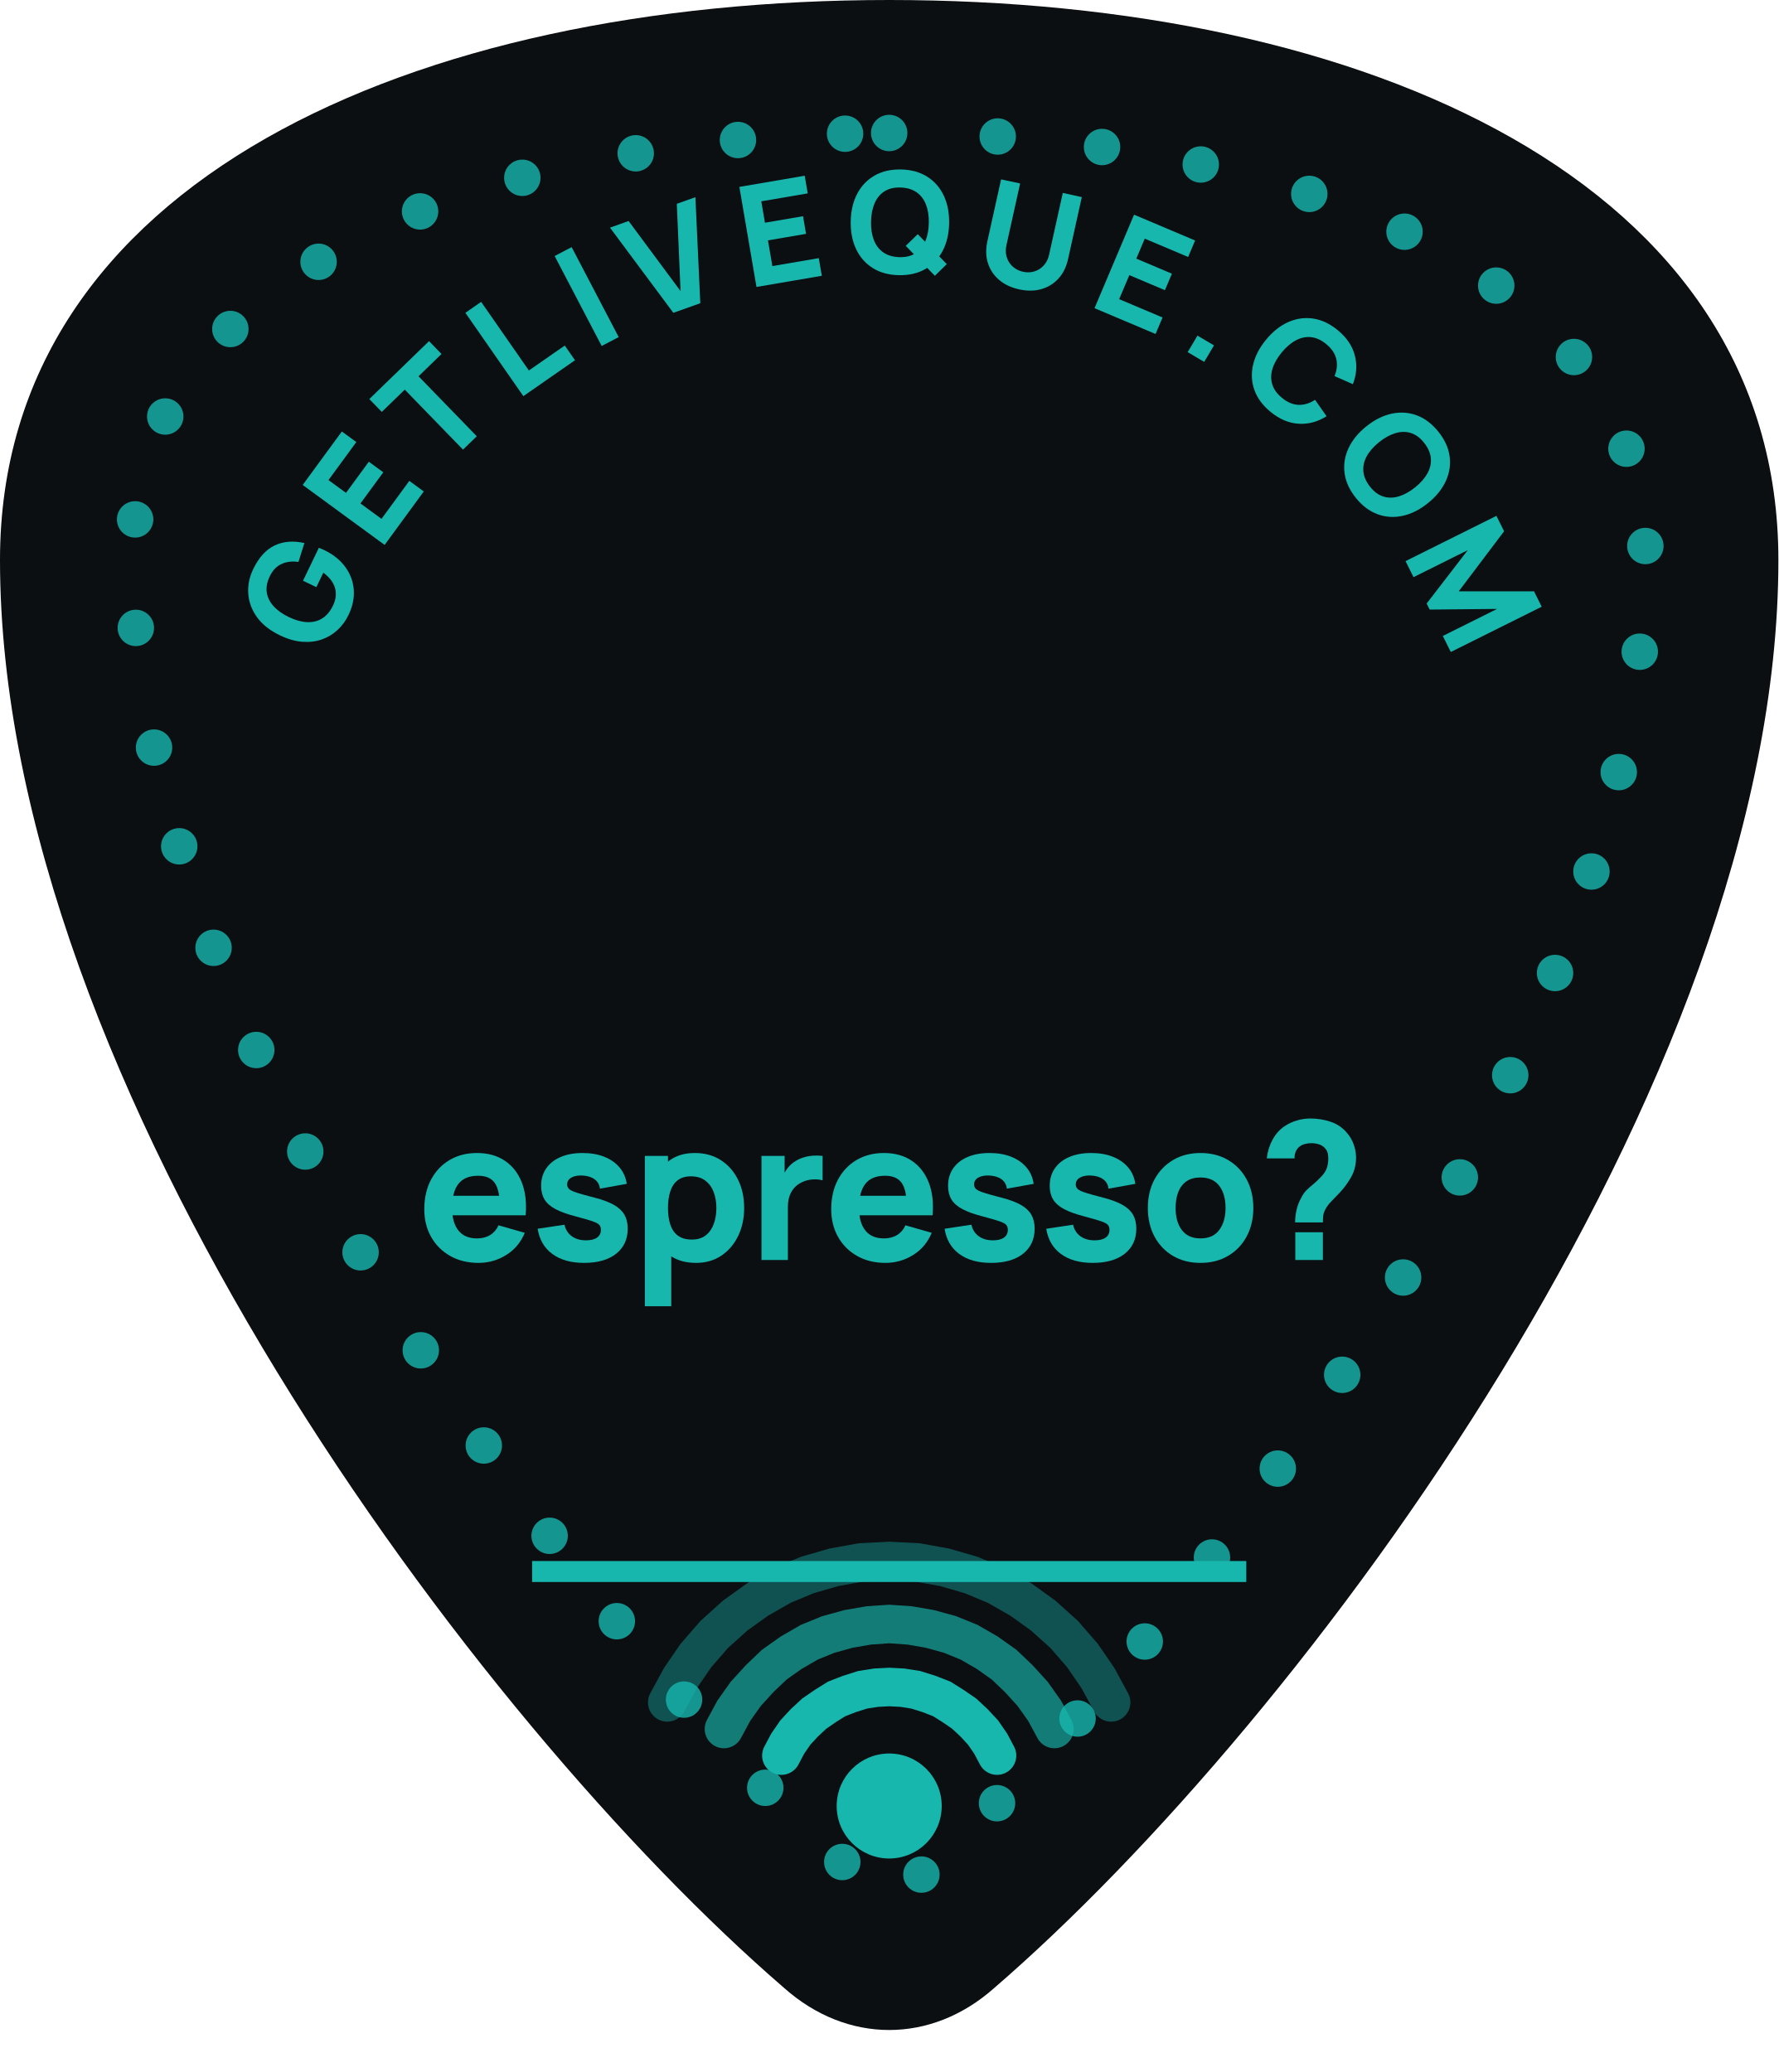
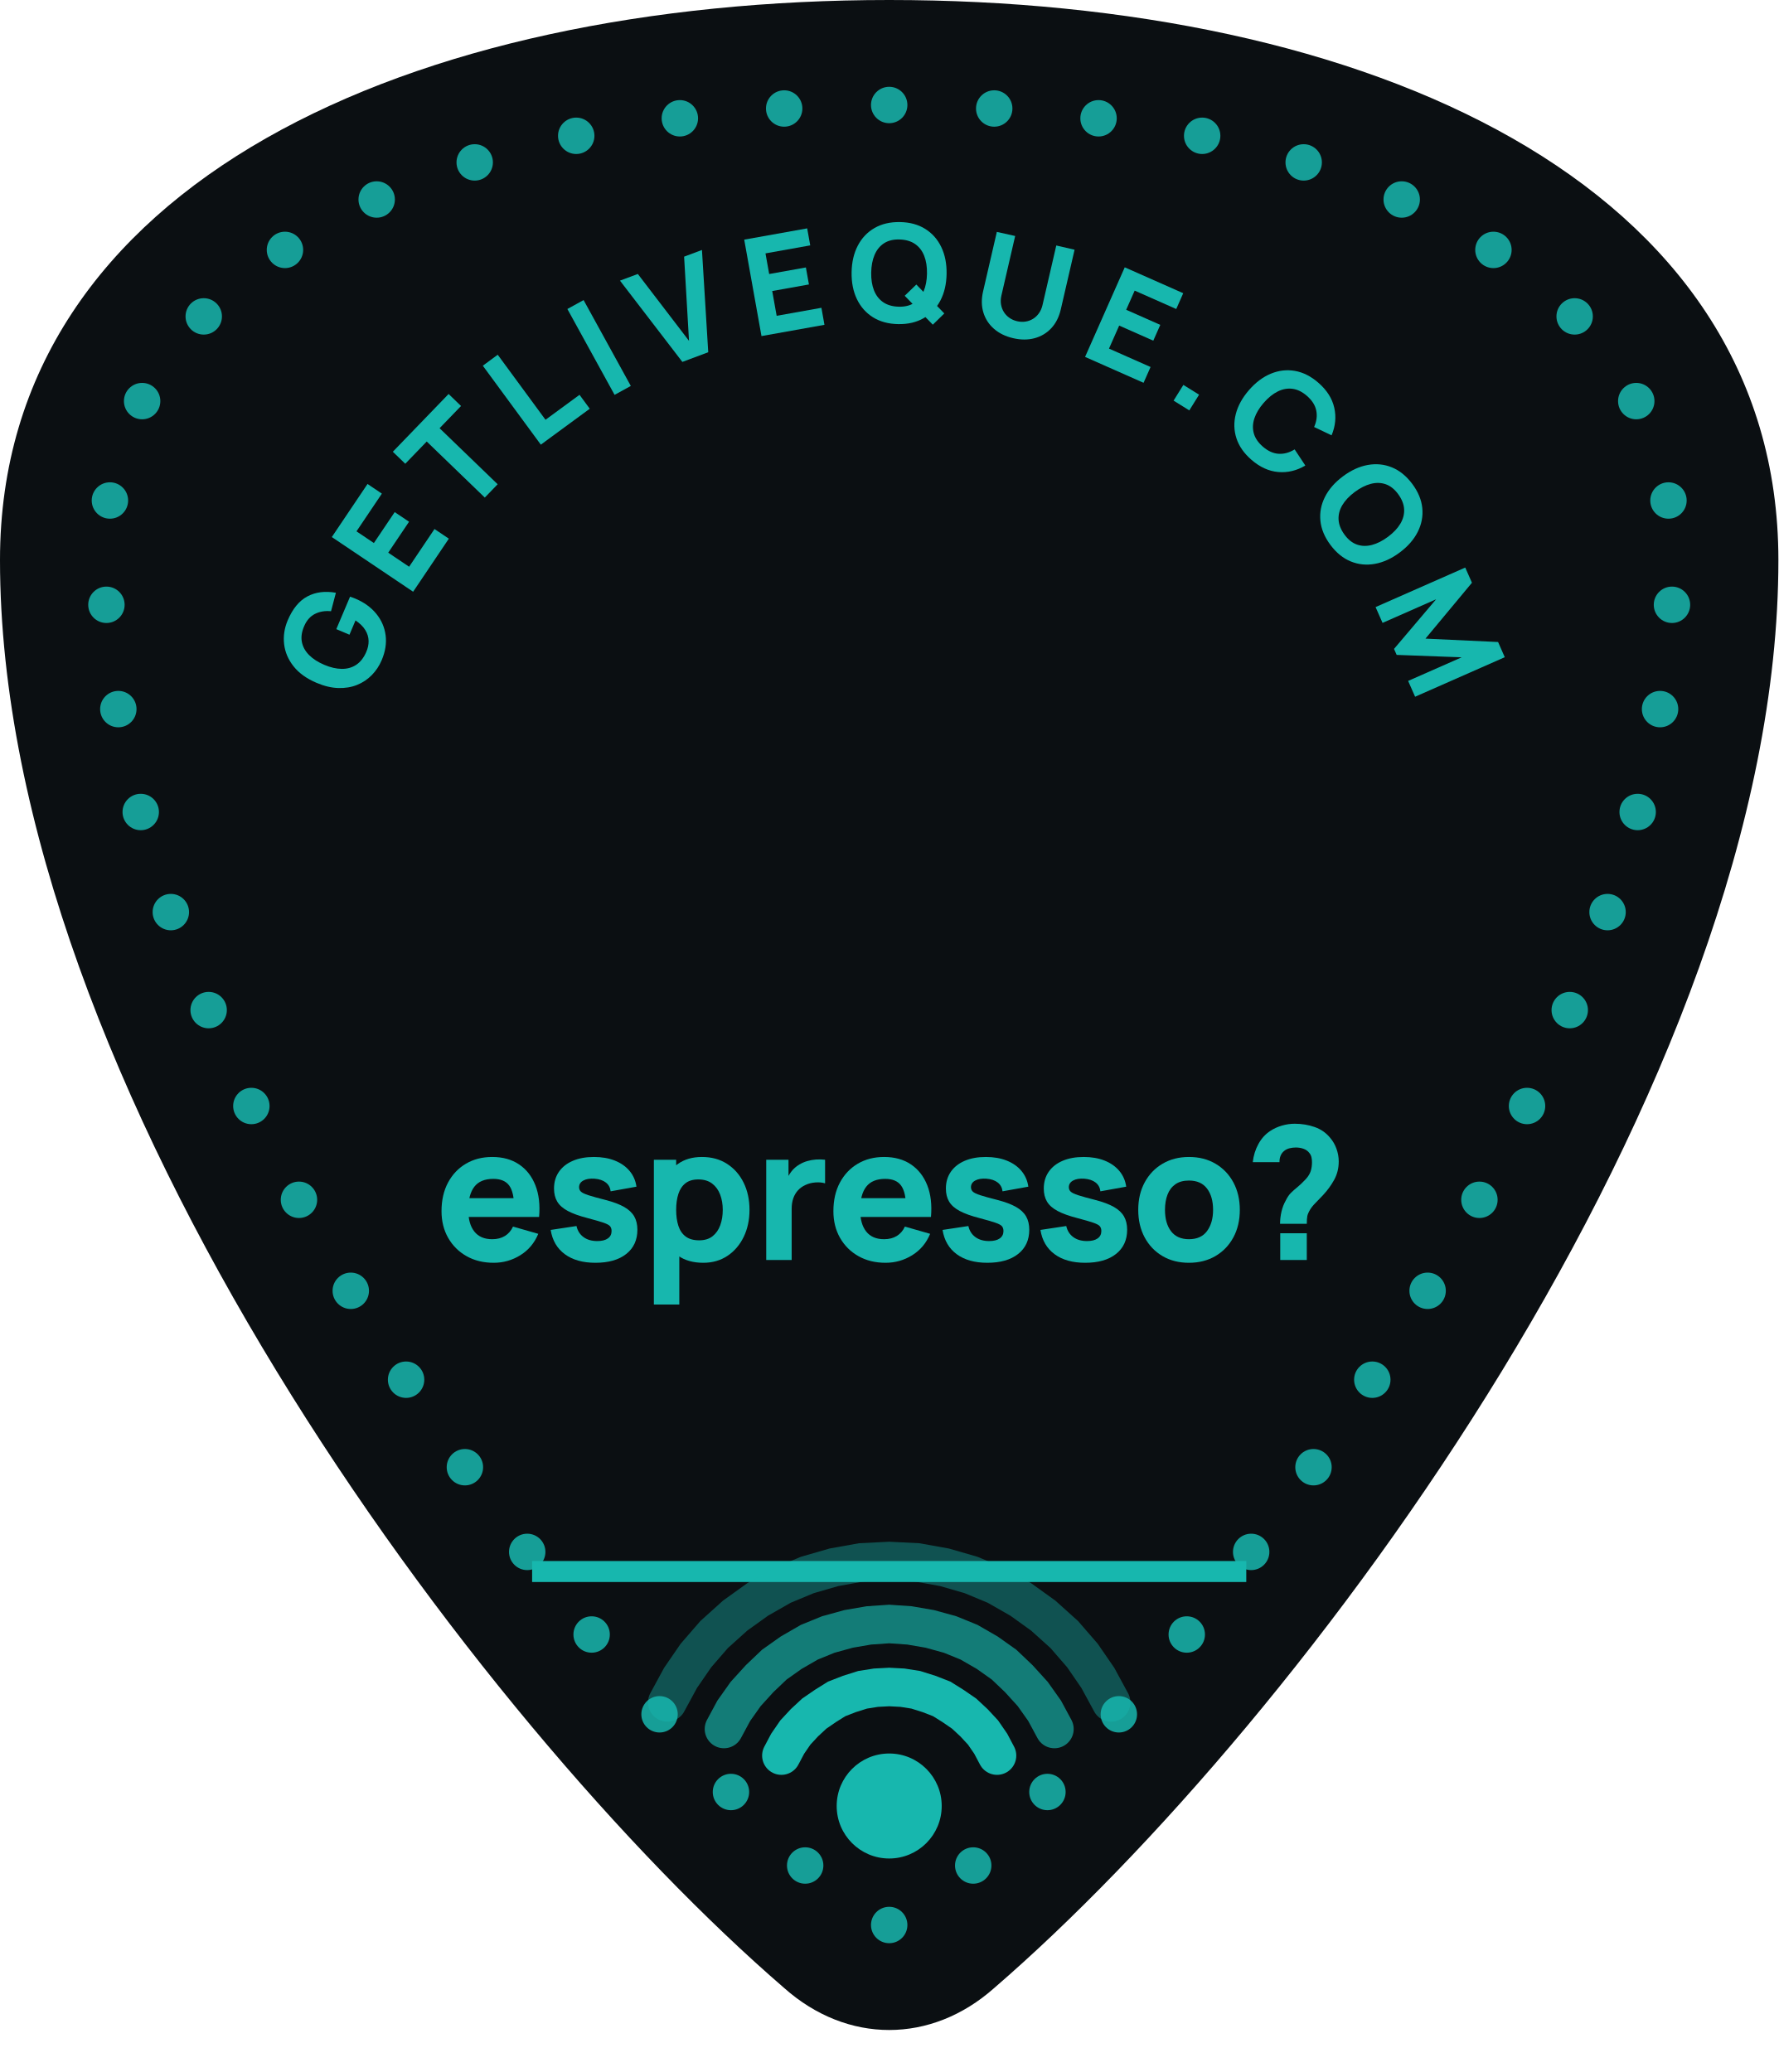
<svg xmlns="http://www.w3.org/2000/svg" viewBox="0 0 25.4 29.6" width="25.4mm" height="29.6mm">
  <defs>
    <clipPath id="pk">
      <path d="M 12.7 0.0 C 19.5 0.0 25.4 2.6 25.4 8.0 C 25.4 15.5 18.6 24.6 14.2 28.4 C 13.3 29.2 12.1 29.2 11.2 28.4 C 6.8 24.6 0.0 15.5 0.0 8.0 C 0.0 2.6 5.9 0.0 12.7 0.0 Z" />
    </clipPath>
  </defs>
  <path d="M 12.7 0.0 C 19.5 0.0 25.4 2.6 25.4 8.0 C 25.4 15.5 18.6 24.6 14.2 28.4 C 13.3 29.2 12.1 29.2 11.2 28.4 C 6.8 24.6 0.0 15.5 0.0 8.0 C 0.0 2.6 5.9 0.0 12.7 0.0 Z" fill="#0B0F12" />
  <g clip-path="url(#pk)">
-     <circle cx="12.70" cy="1.90" r="0.26" fill="#17B7AE" opacity="0.8" />
-     <circle cx="14.25" cy="1.95" r="0.26" fill="#17B7AE" opacity="0.8" />
-     <circle cx="15.74" cy="2.10" r="0.26" fill="#17B7AE" opacity="0.8" />
-     <circle cx="17.15" cy="2.35" r="0.26" fill="#17B7AE" opacity="0.8" />
-     <circle cx="18.70" cy="2.77" r="0.26" fill="#17B7AE" opacity="0.8" />
-     <circle cx="20.06" cy="3.31" r="0.26" fill="#17B7AE" opacity="0.8" />
-     <circle cx="21.37" cy="4.08" r="0.26" fill="#17B7AE" opacity="0.8" />
-     <circle cx="22.48" cy="5.10" r="0.26" fill="#17B7AE" opacity="0.8" />
-     <circle cx="23.23" cy="6.41" r="0.26" fill="#17B7AE" opacity="0.8" />
-     <circle cx="23.50" cy="7.80" r="0.26" fill="#17B7AE" opacity="0.8" />
-     <circle cx="23.42" cy="9.31" r="0.26" fill="#17B7AE" opacity="0.8" />
-     <circle cx="23.12" cy="11.03" r="0.26" fill="#17B7AE" opacity="0.8" />
-     <circle cx="22.73" cy="12.45" r="0.26" fill="#17B7AE" opacity="0.8" />
-     <circle cx="22.21" cy="13.90" r="0.26" fill="#17B7AE" opacity="0.8" />
-     <circle cx="21.57" cy="15.36" r="0.26" fill="#17B7AE" opacity="0.8" />
-     <circle cx="20.85" cy="16.82" r="0.26" fill="#17B7AE" opacity="0.8" />
-     <circle cx="20.04" cy="18.25" r="0.26" fill="#17B7AE" opacity="0.8" />
-     <circle cx="19.17" cy="19.64" r="0.26" fill="#17B7AE" opacity="0.8" />
-     <circle cx="18.25" cy="20.98" r="0.26" fill="#17B7AE" opacity="0.8" />
-     <circle cx="17.31" cy="22.25" r="0.26" fill="#17B7AE" opacity="0.8" />
-     <circle cx="16.35" cy="23.45" r="0.26" fill="#17B7AE" opacity="0.8" />
-     <circle cx="15.39" cy="24.55" r="0.26" fill="#17B7AE" opacity="0.8" />
-     <circle cx="14.24" cy="25.76" r="0.26" fill="#17B7AE" opacity="0.8" />
-     <circle cx="13.16" cy="26.78" r="0.26" fill="#17B7AE" opacity="0.8" />
-     <circle cx="12.03" cy="26.60" r="0.26" fill="#17B7AE" opacity="0.8" />
-     <circle cx="10.93" cy="25.54" r="0.26" fill="#17B7AE" opacity="0.8" />
-     <circle cx="9.77" cy="24.28" r="0.26" fill="#17B7AE" opacity="0.8" />
-     <circle cx="8.81" cy="23.16" r="0.26" fill="#17B7AE" opacity="0.8" />
-     <circle cx="7.85" cy="21.94" r="0.26" fill="#17B7AE" opacity="0.8" />
-     <circle cx="6.91" cy="20.65" r="0.26" fill="#17B7AE" opacity="0.8" />
-     <circle cx="6.01" cy="19.29" r="0.26" fill="#17B7AE" opacity="0.8" />
-     <circle cx="5.15" cy="17.89" r="0.26" fill="#17B7AE" opacity="0.8" />
-     <circle cx="4.36" cy="16.45" r="0.26" fill="#17B7AE" opacity="0.8" />
-     <circle cx="3.66" cy="15.00" r="0.26" fill="#17B7AE" opacity="0.8" />
-     <circle cx="3.05" cy="13.54" r="0.26" fill="#17B7AE" opacity="0.8" />
-     <circle cx="2.56" cy="12.09" r="0.26" fill="#17B7AE" opacity="0.8" />
-     <circle cx="2.20" cy="10.68" r="0.26" fill="#17B7AE" opacity="0.8" />
-     <circle cx="1.94" cy="8.97" r="0.26" fill="#17B7AE" opacity="0.8" />
-     <circle cx="1.93" cy="7.42" r="0.26" fill="#17B7AE" opacity="0.8" />
-     <circle cx="2.36" cy="5.95" r="0.26" fill="#17B7AE" opacity="0.8" />
-     <circle cx="3.29" cy="4.70" r="0.26" fill="#17B7AE" opacity="0.8" />
-     <circle cx="4.55" cy="3.74" r="0.26" fill="#17B7AE" opacity="0.8" />
-     <circle cx="6.00" cy="3.02" r="0.26" fill="#17B7AE" opacity="0.8" />
-     <circle cx="7.46" cy="2.54" r="0.26" fill="#17B7AE" opacity="0.8" />
-     <circle cx="9.08" cy="2.19" r="0.26" fill="#17B7AE" opacity="0.8" />
-     <circle cx="10.54" cy="2.00" r="0.26" fill="#17B7AE" opacity="0.8" />
-     <circle cx="12.07" cy="1.91" r="0.26" fill="#17B7AE" opacity="0.8" />
+     <circle cx="12.70" cy="1.50" r="0.26" fill="#17B7AE" opacity="0.85" />
+     <circle cx="14.20" cy="1.55" r="0.26" fill="#17B7AE" opacity="0.85" />
+     <circle cx="15.69" cy="1.69" r="0.26" fill="#17B7AE" opacity="0.85" />
+     <circle cx="17.17" cy="1.94" r="0.26" fill="#17B7AE" opacity="0.85" />
+     <circle cx="18.62" cy="2.32" r="0.26" fill="#17B7AE" opacity="0.85" />
+     <circle cx="20.02" cy="2.85" r="0.26" fill="#17B7AE" opacity="0.85" />
+     <circle cx="21.33" cy="3.57" r="0.26" fill="#17B7AE" opacity="0.85" />
+     <circle cx="22.49" cy="4.52" r="0.26" fill="#17B7AE" opacity="0.85" />
+     <circle cx="23.37" cy="5.73" r="0.26" fill="#17B7AE" opacity="0.85" />
+     <circle cx="23.83" cy="7.15" r="0.26" fill="#17B7AE" opacity="0.85" />
+     <circle cx="23.88" cy="8.64" r="0.26" fill="#17B7AE" opacity="0.85" />
+     <circle cx="23.71" cy="10.13" r="0.26" fill="#17B7AE" opacity="0.85" />
+     <circle cx="23.39" cy="11.60" r="0.26" fill="#17B7AE" opacity="0.85" />
+     <circle cx="22.96" cy="13.03" r="0.26" fill="#17B7AE" opacity="0.85" />
+     <circle cx="22.42" cy="14.43" r="0.26" fill="#17B7AE" opacity="0.85" />
+     <circle cx="21.81" cy="15.80" r="0.26" fill="#17B7AE" opacity="0.85" />
+     <circle cx="21.13" cy="17.14" r="0.26" fill="#17B7AE" opacity="0.85" />
+     <circle cx="20.39" cy="18.44" r="0.26" fill="#17B7AE" opacity="0.85" />
+     <circle cx="19.60" cy="19.71" r="0.26" fill="#17B7AE" opacity="0.85" />
+     <circle cx="18.76" cy="20.96" r="0.26" fill="#17B7AE" opacity="0.85" />
+     <circle cx="17.87" cy="22.17" r="0.26" fill="#17B7AE" opacity="0.85" />
+     <circle cx="16.95" cy="23.35" r="0.26" fill="#17B7AE" opacity="0.85" />
+     <circle cx="15.98" cy="24.49" r="0.26" fill="#17B7AE" opacity="0.85" />
+     <circle cx="14.96" cy="25.60" r="0.26" fill="#17B7AE" opacity="0.85" />
+     <circle cx="13.90" cy="26.65" r="0.26" fill="#17B7AE" opacity="0.85" />
+     <circle cx="12.70" cy="27.50" r="0.26" fill="#17B7AE" opacity="0.85" />
+     <circle cx="11.50" cy="26.65" r="0.26" fill="#17B7AE" opacity="0.85" />
+     <circle cx="10.44" cy="25.60" r="0.26" fill="#17B7AE" opacity="0.85" />
+     <circle cx="9.42" cy="24.49" r="0.26" fill="#17B7AE" opacity="0.85" />
+     <circle cx="8.45" cy="23.35" r="0.26" fill="#17B7AE" opacity="0.85" />
+     <circle cx="7.53" cy="22.17" r="0.26" fill="#17B7AE" opacity="0.85" />
+     <circle cx="6.64" cy="20.96" r="0.26" fill="#17B7AE" opacity="0.85" />
+     <circle cx="5.80" cy="19.71" r="0.26" fill="#17B7AE" opacity="0.85" />
+     <circle cx="5.01" cy="18.44" r="0.26" fill="#17B7AE" opacity="0.85" />
+     <circle cx="4.27" cy="17.14" r="0.26" fill="#17B7AE" opacity="0.85" />
+     <circle cx="3.59" cy="15.80" r="0.26" fill="#17B7AE" opacity="0.85" />
+     <circle cx="2.98" cy="14.43" r="0.26" fill="#17B7AE" opacity="0.85" />
+     <circle cx="2.44" cy="13.03" r="0.26" fill="#17B7AE" opacity="0.85" />
+     <circle cx="2.01" cy="11.60" r="0.26" fill="#17B7AE" opacity="0.85" />
+     <circle cx="1.69" cy="10.13" r="0.26" fill="#17B7AE" opacity="0.85" />
+     <circle cx="1.52" cy="8.64" r="0.26" fill="#17B7AE" opacity="0.85" />
+     <circle cx="1.57" cy="7.15" r="0.26" fill="#17B7AE" opacity="0.85" />
+     <circle cx="2.03" cy="5.73" r="0.26" fill="#17B7AE" opacity="0.85" />
+     <circle cx="2.91" cy="4.52" r="0.26" fill="#17B7AE" opacity="0.85" />
+     <circle cx="4.07" cy="3.57" r="0.26" fill="#17B7AE" opacity="0.85" />
+     <circle cx="5.38" cy="2.85" r="0.26" fill="#17B7AE" opacity="0.85" />
+     <circle cx="6.78" cy="2.32" r="0.26" fill="#17B7AE" opacity="0.85" />
+     <circle cx="8.23" cy="1.94" r="0.26" fill="#17B7AE" opacity="0.85" />
+     <circle cx="9.71" cy="1.69" r="0.26" fill="#17B7AE" opacity="0.85" />
+     <circle cx="11.20" cy="1.55" r="0.26" fill="#17B7AE" opacity="0.85" />
    <rect x="7.6" y="22.3" width="10.2" height="0.3" fill="#17B7AE" />
    <path d="M11.16 25.08 L11.25 24.91 L11.36 24.75 L11.49 24.61 L11.63 24.48 L11.79 24.37 L11.95 24.27 L12.13 24.20 L12.32 24.14 L12.51 24.11 L12.70 24.10 L12.89 24.11 L13.08 24.14 L13.27 24.20 L13.45 24.27 L13.61 24.37 L13.77 24.48 L13.91 24.61 L14.04 24.75 L14.15 24.91 L14.24 25.08" fill="none" stroke="#17B7AE" stroke-width="0.55" stroke-linecap="round" opacity="1.0" />
    <path d="M10.34 24.70 L10.48 24.44 L10.65 24.20 L10.85 23.98 L11.06 23.78 L11.30 23.61 L11.56 23.46 L11.83 23.35 L12.12 23.27 L12.41 23.22 L12.70 23.20 L12.99 23.22 L13.28 23.27 L13.57 23.35 L13.84 23.46 L14.10 23.61 L14.34 23.78 L14.55 23.98 L14.75 24.20 L14.92 24.44 L15.06 24.70" fill="none" stroke="#17B7AE" stroke-width="0.55" stroke-linecap="round" opacity="0.65" />
    <path d="M9.53 24.32 L9.72 23.97 L9.94 23.65 L10.20 23.35 L10.50 23.08 L10.82 22.85 L11.17 22.65 L11.53 22.50 L11.91 22.39 L12.30 22.32 L12.70 22.30 L13.10 22.32 L13.49 22.39 L13.87 22.50 L14.23 22.65 L14.58 22.85 L14.90 23.08 L15.20 23.35 L15.46 23.65 L15.68 23.97 L15.87 24.32" fill="none" stroke="#17B7AE" stroke-width="0.55" stroke-linecap="round" opacity="0.4" />
    <circle cx="12.7" cy="25.8" r="0.75" fill="#17B7AE" />
-     <g transform="translate(4.950 8.773) rotate(-64.32)" opacity="1.0">
-       <path transform="translate(-0.746 0) scale(0.001007 -0.001007)" d="M740 -30Q604 -30 481.0 18.5Q358 67 263.5 162.0Q169 257 114.5 397.0Q60 537 60 720Q60 959 151.5 1126.5Q243 1294 397.5 1382.0Q552 1470 740 1470Q1018 1470 1177.0 1341.0Q1336 1212 1390 976L1112 936Q1073 1062 984.5 1137.5Q896 1213 758 1214Q621 1216 530.0 1155.0Q439 1094 393.5 982.0Q348 870 348 720Q348 570 393.5 460.0Q439 350 530.0 289.0Q621 228 758 226Q851 224 926.5 258.0Q1002 292 1054.0 365.0Q1106 438 1128 552H900V762H1418Q1420 749 1421.0 716.0Q1422 683 1422 678Q1422 471 1338.0 311.0Q1254 151 1101.0 60.5Q948 -30 740 -30Z" fill="#17B7AE" />
+     <g transform="translate(5.425 9.419) rotate(-67.05)" opacity="1.0">
+       <path transform="translate(-0.720 0) scale(0.000972 -0.000972)" d="M740 -30Q604 -30 481.0 18.5Q358 67 263.5 162.0Q169 257 114.5 397.0Q60 537 60 720Q60 959 151.5 1126.5Q243 1294 397.5 1382.0Q552 1470 740 1470Q1018 1470 1177.0 1341.0Q1336 1212 1390 976L1112 936Q1073 1062 984.5 1137.5Q896 1213 758 1214Q621 1216 530.0 1155.0Q439 1094 393.5 982.0Q348 870 348 720Q348 570 393.5 460.0Q439 350 530.0 289.0Q621 228 758 226Q851 224 926.5 258.0Q1002 292 1054.0 365.0Q1106 438 1128 552H900V762H1418Q1420 749 1421.0 716.0Q1422 683 1422 678Q1422 471 1338.0 311.0Q1254 151 1101.0 60.5Q948 -30 740 -30Z" fill="#17B7AE" />
    </g>
-     <g transform="translate(5.761 7.419) rotate(-53.79)" opacity="1.0">
-       <path transform="translate(-0.594 0) scale(0.001007 -0.001007)" d="M140 0V1440H1080V1186H412V878H960V624H412V254H1080V0Z" fill="#17B7AE" />
+     <g transform="translate(6.145 8.090) rotate(-56.07)" opacity="1.0">
+       <path transform="translate(-0.574 0) scale(0.000972 -0.000972)" d="M140 0V1440H1080V1186H412V878H960V624H412V254H1080V0Z" fill="#17B7AE" />
    </g>
-     <g transform="translate(6.711 6.328) rotate(-44.14)" opacity="1.0">
-       <path transform="translate(-0.614 0) scale(0.001007 -0.001007)" d="M474 0V1186H20V1440H1200V1186H746V0Z" fill="#17B7AE" />
+     <g transform="translate(7.016 7.013) rotate(-46.01)" opacity="1.0">
+       <path transform="translate(-0.593 0) scale(0.000972 -0.000972)" d="M474 0V1186H20V1440H1200V1186H746V0Z" fill="#17B7AE" />
    </g>
-     <g transform="translate(7.790 5.440) rotate(-34.82)" opacity="1.0">
-       <path transform="translate(-0.545 0) scale(0.001007 -0.001007)" d="M160 0V1440H432V254H1052V0Z" fill="#17B7AE" />
+     <g transform="translate(8.023 6.133) rotate(-36.30)" opacity="1.0">
+       <path transform="translate(-0.526 0) scale(0.000972 -0.000972)" d="M160 0V1440H432V254H1052V0Z" fill="#17B7AE" />
    </g>
-     <g transform="translate(8.715 4.879) rotate(-27.60)" opacity="1.0">
-       <path transform="translate(-0.298 0) scale(0.001007 -0.001007)" d="M160 0V1440H432V0Z" fill="#17B7AE" />
+     <g transform="translate(8.894 5.577) rotate(-28.80)" opacity="1.0">
+       <path transform="translate(-0.288 0) scale(0.000972 -0.000972)" d="M160 0V1440H432V0Z" fill="#17B7AE" />
    </g>
-     <g transform="translate(9.810 4.400) rotate(-19.64)" opacity="1.0">
-       <path transform="translate(-0.658 0) scale(0.001007 -0.001007)" d="M450 0 10 1440H290L650 256L1016 1440H1296L856 0Z" fill="#17B7AE" />
+     <g transform="translate(9.931 5.101) rotate(-20.51)" opacity="1.0">
+       <path transform="translate(-0.635 0) scale(0.000972 -0.000972)" d="M450 0 10 1440H290L650 256L1016 1440H1296L856 0Z" fill="#17B7AE" />
    </g>
-     <g transform="translate(11.251 4.023) rotate(-9.70)" opacity="1.0">
-       <path transform="translate(-0.594 0) scale(0.001007 -0.001007)" d="M140 0V1440H1080V1186H412V878H960V624H412V254H1080V0Z" fill="#17B7AE" />
+     <g transform="translate(11.307 4.724) rotate(-10.15)" opacity="1.0">
+       <path transform="translate(-0.574 0) scale(0.000972 -0.000972)" d="M140 0V1440H1080V1186H412V878H960V624H412V254H1080V0Z" fill="#17B7AE" />
    </g>
-     <g transform="translate(12.841 3.901) rotate(0.94)" opacity="1.0">
-       <path transform="translate(-0.763 0) scale(0.001007 -0.001007)" d="M1266 -30 846 388 1014 556 1432 138ZM758 -30Q542 -30 385.5 64.0Q229 158 144.5 327.0Q60 496 60 720Q60 944 144.5 1113.0Q229 1282 385.5 1376.0Q542 1470 758 1470Q974 1470 1130.5 1376.0Q1287 1282 1371.5 1113.0Q1456 944 1456 720Q1456 496 1371.5 327.0Q1287 158 1130.5 64.0Q974 -30 758 -30ZM758 226Q895 224 986.0 285.0Q1077 346 1122.5 458.0Q1168 570 1168 720Q1168 870 1122.5 980.0Q1077 1090 986.0 1151.0Q895 1212 758 1214Q621 1216 530.0 1155.0Q439 1094 393.5 982.0Q348 870 348 720Q348 570 393.5 460.0Q439 350 530.0 289.0Q621 228 758 226Z" fill="#17B7AE" />
+     <g transform="translate(12.830 4.601) rotate(0.95)" opacity="1.0">
+       <path transform="translate(-0.737 0) scale(0.000972 -0.000972)" d="M1266 -30 846 388 1014 556 1432 138ZM758 -30Q542 -30 385.5 64.0Q229 158 144.5 327.0Q60 496 60 720Q60 944 144.5 1113.0Q229 1282 385.5 1376.0Q542 1470 758 1470Q974 1470 1130.5 1376.0Q1287 1282 1371.5 1113.0Q1456 944 1456 720Q1456 496 1371.5 327.0Q1287 158 1130.5 64.0Q974 -30 758 -30ZM758 226Q895 224 986.0 285.0Q1077 346 1122.5 458.0Q1168 570 1168 720Q1168 870 1122.5 980.0Q1077 1090 986.0 1151.0Q895 1212 758 1214Q621 1216 530.0 1155.0Q439 1094 393.5 982.0Q348 870 348 720Q348 570 393.5 460.0Q439 350 530.0 289.0Q621 228 758 226Z" fill="#17B7AE" />
    </g>
-     <g transform="translate(14.561 4.104) rotate(12.49)" opacity="1.0">
-       <path transform="translate(-0.731 0) scale(0.001007 -0.001007)" d="M726 -30Q552 -30 420.0 40.5Q288 111 214.0 239.0Q140 367 140 540V1438L416 1440V542Q416 471 440.0 413.0Q464 355 506.5 313.0Q549 271 605.5 248.5Q662 226 726 226Q792 226 848.5 249.0Q905 272 947.0 314.0Q989 356 1012.5 414.0Q1036 472 1036 542V1440H1312V540Q1312 367 1238.0 239.0Q1164 111 1032.0 40.5Q900 -30 726 -30Z" fill="#17B7AE" />
+     <g transform="translate(14.478 4.803) rotate(13.01)" opacity="1.0">
+       <path transform="translate(-0.706 0) scale(0.000972 -0.000972)" d="M726 -30Q552 -30 420.0 40.5Q288 111 214.0 239.0Q140 367 140 540V1438L416 1440V542Q416 471 440.0 413.0Q464 355 506.5 313.0Q549 271 605.5 248.5Q662 226 726 226Q792 226 848.5 249.0Q905 272 947.0 314.0Q989 356 1012.5 414.0Q1036 472 1036 542V1440H1312V540Q1312 367 1238.0 239.0Q1164 111 1032.0 40.5Q900 -30 726 -30Z" fill="#17B7AE" />
    </g>
-     <g transform="translate(16.050 4.579) rotate(22.92)" opacity="1.0">
-       <path transform="translate(-0.594 0) scale(0.001007 -0.001007)" d="M140 0V1440H1080V1186H412V878H960V624H412V254H1080V0Z" fill="#17B7AE" />
+     <g transform="translate(15.898 5.276) rotate(23.88)" opacity="1.0">
+       <path transform="translate(-0.574 0) scale(0.000972 -0.000972)" d="M140 0V1440H1080V1186H412V878H960V624H412V254H1080V0Z" fill="#17B7AE" />
    </g>
-     <g transform="translate(17.081 5.100) rotate(30.63)" opacity="1.0">
-       <path transform="translate(-0.322 0) scale(0.001007 -0.001007)" d="M184 0V272H456V0Z" fill="#17B7AE" />
+     <g transform="translate(16.874 5.793) rotate(31.89)" opacity="1.0">
+       <path transform="translate(-0.311 0) scale(0.000972 -0.000972)" d="M184 0V272H456V0Z" fill="#17B7AE" />
    </g>
-     <g transform="translate(18.156 5.852) rotate(39.38)" opacity="1.0">
-       <path transform="translate(-0.751 0) scale(0.001007 -0.001007)" d="M758 -30Q542 -30 385.5 64.0Q229 158 144.5 327.0Q60 496 60 720Q60 944 144.5 1113.0Q229 1282 385.5 1376.0Q542 1470 758 1470Q1006 1470 1174.5 1347.0Q1343 1224 1412 1014L1138 938Q1098 1069 1003.0 1141.5Q908 1214 758 1214Q621 1214 529.5 1153.0Q438 1092 392.0 981.0Q346 870 346 720Q346 570 392.0 459.0Q438 348 529.5 287.0Q621 226 758 226Q908 226 1003.0 299.0Q1098 372 1138 502L1412 426Q1343 216 1174.5 93.0Q1006 -30 758 -30Z" fill="#17B7AE" />
+     <g transform="translate(17.883 6.538) rotate(41.00)" opacity="1.0">
+       <path transform="translate(-0.725 0) scale(0.000972 -0.000972)" d="M758 -30Q542 -30 385.5 64.0Q229 158 144.5 327.0Q60 496 60 720Q60 944 144.5 1113.0Q229 1282 385.5 1376.0Q542 1470 758 1470Q1006 1470 1174.5 1347.0Q1343 1224 1412 1014L1138 938Q1098 1069 1003.0 1141.5Q908 1214 758 1214Q621 1214 529.5 1153.0Q438 1092 392.0 981.0Q346 870 346 720Q346 570 392.0 459.0Q438 348 529.5 287.0Q621 226 758 226Q908 226 1003.0 299.0Q1098 372 1138 502L1412 426Q1343 216 1174.5 93.0Q1006 -30 758 -30Z" fill="#17B7AE" />
    </g>
-     <g transform="translate(19.390 7.095) rotate(51.06)" opacity="1.0">
-       <path transform="translate(-0.763 0) scale(0.001007 -0.001007)" d="M758 -30Q542 -30 385.5 64.0Q229 158 144.5 327.0Q60 496 60 720Q60 944 144.5 1113.0Q229 1282 385.5 1376.0Q542 1470 758 1470Q974 1470 1130.5 1376.0Q1287 1282 1371.5 1113.0Q1456 944 1456 720Q1456 496 1371.5 327.0Q1287 158 1130.5 64.0Q974 -30 758 -30ZM758 226Q895 224 986.0 285.0Q1077 346 1122.5 458.0Q1168 570 1168 720Q1168 870 1122.5 980.0Q1077 1090 986.0 1151.0Q895 1212 758 1214Q621 1216 530.0 1155.0Q439 1094 393.5 982.0Q348 870 348 720Q348 570 393.5 460.0Q439 350 530.0 289.0Q621 228 758 226Z" fill="#17B7AE" />
+     <g transform="translate(19.026 7.768) rotate(53.21)" opacity="1.0">
+       <path transform="translate(-0.737 0) scale(0.000972 -0.000972)" d="M758 -30Q542 -30 385.5 64.0Q229 158 144.5 327.0Q60 496 60 720Q60 944 144.5 1113.0Q229 1282 385.5 1376.0Q542 1470 758 1470Q974 1470 1130.5 1376.0Q1287 1282 1371.5 1113.0Q1456 944 1456 720Q1456 496 1371.5 327.0Q1287 158 1130.5 64.0Q974 -30 758 -30ZM758 226Q895 224 986.0 285.0Q1077 346 1122.5 458.0Q1168 570 1168 720Q1168 870 1122.5 980.0Q1077 1090 986.0 1151.0Q895 1212 758 1214Q621 1216 530.0 1155.0Q439 1094 393.5 982.0Q348 870 348 720Q348 570 393.5 460.0Q439 350 530.0 289.0Q621 228 758 226Z" fill="#17B7AE" />
    </g>
-     <g transform="translate(20.398 8.665) rotate(63.52)" opacity="1.0">
-       <path transform="translate(-0.866 0) scale(0.001007 -0.001007)" d="M140 0V1440H384L860 484L1336 1440H1580V0H1326V860L908 0H812L394 860V0Z" fill="#17B7AE" />
+     <g transform="translate(19.929 9.313) rotate(66.21)" opacity="1.0">
+       <path transform="translate(-0.836 0) scale(0.000972 -0.000972)" d="M140 0V1440H384L860 484L1336 1440H1580V0H1326V860L908 0H812L394 860V0Z" fill="#17B7AE" />
    </g>
-     <path transform="translate(5.950 18.000) scale(0.001377 -0.001377)" d="M642 -30Q476 -30 349.5 41.5Q223 113 151.5 238.5Q80 364 80 526Q80 703 150.0 834.0Q220 965 343.0 1037.5Q466 1110 626 1110Q796 1110 915.0 1030.0Q1034 950 1091.0 805.0Q1148 660 1131 464H862V564Q862 729 809.5 801.5Q757 874 638 874Q499 874 433.5 789.5Q368 705 368 540Q368 389 433.5 306.5Q499 224 626 224Q706 224 763.0 259.0Q820 294 850 360L1122 282Q1061 134 929.5 52.0Q798 -30 642 -30ZM284 464V666H1000V464Z" fill="#17B7AE" />
-     <path transform="translate(7.569 18.000) scale(0.001377 -0.001377)" d="M562 -30Q358 -30 232.5 62.5Q107 155 80 324L358 366Q375 290 433.5 247.0Q492 204 582 204Q656 204 696.0 232.5Q736 261 736 312Q736 344 720.0 363.5Q704 383 648.5 402.0Q593 421 476 452Q344 486 265.0 528.0Q186 570 151.0 628.5Q116 687 116 770Q116 874 169.0 950.5Q222 1027 318.5 1068.5Q415 1110 546 1110Q673 1110 771.0 1071.0Q869 1032 929.5 960.0Q990 888 1004 790L726 740Q719 800 674.0 835.0Q629 870 552 876Q477 881 431.5 856.0Q386 831 386 784Q386 756 405.5 737.0Q425 718 486.5 698.0Q548 678 674 646Q797 614 871.5 571.5Q946 529 980.0 469.5Q1014 410 1014 326Q1014 160 894.0 65.0Q774 -30 562 -30Z" fill="#17B7AE" />
-     <path transform="translate(9.020 18.000) scale(0.001377 -0.001377)" d="M670 -30Q509 -30 401.0 45.0Q293 120 238.5 249.0Q184 378 184 540Q184 702 238.0 831.0Q292 960 397.0 1035.0Q502 1110 656 1110Q811 1110 926.0 1036.0Q1041 962 1104.5 833.5Q1168 705 1168 540Q1168 378 1105.5 249.0Q1043 120 931.0 45.0Q819 -30 670 -30ZM138 -480V1080H378V340H412V-480ZM626 212Q714 212 770.0 256.0Q826 300 853.0 374.5Q880 449 880 540Q880 630 852.0 704.5Q824 779 765.5 823.5Q707 868 616 868Q531 868 478.5 827.0Q426 786 402.0 712.0Q378 638 378 540Q378 442 402.0 368.0Q426 294 480.5 253.0Q535 212 626 212Z" fill="#17B7AE" />
-     <path transform="translate(10.683 18.000) scale(0.001377 -0.001377)" d="M140 0V1080H380V816L354 850Q375 906 410.0 952.0Q445 998 496 1028Q535 1052 581.0 1065.5Q627 1079 676.0 1082.5Q725 1086 774 1080V826Q729 840 669.5 835.5Q610 831 562 808Q514 786 481.0 749.5Q448 713 431.0 663.5Q414 614 414 552V0Z" fill="#17B7AE" />
-     <path transform="translate(11.762 18.000) scale(0.001377 -0.001377)" d="M642 -30Q476 -30 349.5 41.5Q223 113 151.5 238.5Q80 364 80 526Q80 703 150.0 834.0Q220 965 343.0 1037.5Q466 1110 626 1110Q796 1110 915.0 1030.0Q1034 950 1091.0 805.0Q1148 660 1131 464H862V564Q862 729 809.5 801.5Q757 874 638 874Q499 874 433.5 789.5Q368 705 368 540Q368 389 433.5 306.5Q499 224 626 224Q706 224 763.0 259.0Q820 294 850 360L1122 282Q1061 134 929.5 52.0Q798 -30 642 -30ZM284 464V666H1000V464Z" fill="#17B7AE" />
-     <path transform="translate(13.381 18.000) scale(0.001377 -0.001377)" d="M562 -30Q358 -30 232.5 62.5Q107 155 80 324L358 366Q375 290 433.5 247.0Q492 204 582 204Q656 204 696.0 232.5Q736 261 736 312Q736 344 720.0 363.5Q704 383 648.5 402.0Q593 421 476 452Q344 486 265.0 528.0Q186 570 151.0 628.5Q116 687 116 770Q116 874 169.0 950.5Q222 1027 318.5 1068.5Q415 1110 546 1110Q673 1110 771.0 1071.0Q869 1032 929.5 960.0Q990 888 1004 790L726 740Q719 800 674.0 835.0Q629 870 552 876Q477 881 431.5 856.0Q386 831 386 784Q386 756 405.5 737.0Q425 718 486.5 698.0Q548 678 674 646Q797 614 871.5 571.5Q946 529 980.0 469.5Q1014 410 1014 326Q1014 160 894.0 65.0Q774 -30 562 -30Z" fill="#17B7AE" />
-     <path transform="translate(14.833 18.000) scale(0.001377 -0.001377)" d="M562 -30Q358 -30 232.5 62.5Q107 155 80 324L358 366Q375 290 433.5 247.0Q492 204 582 204Q656 204 696.0 232.5Q736 261 736 312Q736 344 720.0 363.5Q704 383 648.5 402.0Q593 421 476 452Q344 486 265.0 528.0Q186 570 151.0 628.5Q116 687 116 770Q116 874 169.0 950.5Q222 1027 318.5 1068.5Q415 1110 546 1110Q673 1110 771.0 1071.0Q869 1032 929.5 960.0Q990 888 1004 790L726 740Q719 800 674.0 835.0Q629 870 552 876Q477 881 431.5 856.0Q386 831 386 784Q386 756 405.5 737.0Q425 718 486.5 698.0Q548 678 674 646Q797 614 871.5 571.5Q946 529 980.0 469.5Q1014 410 1014 326Q1014 160 894.0 65.0Q774 -30 562 -30Z" fill="#17B7AE" />
-     <path transform="translate(16.284 18.000) scale(0.001377 -0.001377)" d="M626 -30Q463 -30 340.0 43.0Q217 116 148.5 244.5Q80 373 80 540Q80 709 150.0 837.5Q220 966 343.0 1038.0Q466 1110 626 1110Q789 1110 912.5 1037.0Q1036 964 1105.0 835.5Q1174 707 1174 540Q1174 372 1104.5 243.5Q1035 115 911.5 42.5Q788 -30 626 -30ZM626 224Q757 224 821.5 312.5Q886 401 886 540Q886 684 820.5 770.0Q755 856 626 856Q537 856 480.0 816.0Q423 776 395.5 705.0Q368 634 368 540Q368 395 433.5 309.5Q499 224 626 224Z" fill="#17B7AE" />
-     <path transform="translate(17.955 18.000) scale(0.001377 -0.001377)" d="M394 390Q394 456 409.5 522.0Q425 588 456 642Q481 693 510.5 722.5Q540 752 578.5 783.0Q617 814 670 870Q711 915 724.5 958.5Q738 1002 738 1054Q738 1081 732.5 1106.0Q727 1131 712 1150Q688 1183 648.5 1197.5Q609 1212 564 1212Q530 1212 497.5 1204.0Q465 1196 442 1178Q414 1157 400.5 1125.0Q387 1093 388 1054H100Q112 1161 161.0 1250.0Q210 1339 288 1390Q345 1428 414.0 1448.0Q483 1468 552 1468Q666 1468 767.0 1432.5Q868 1397 934 1316Q978 1265 1002.0 1197.5Q1026 1130 1026 1062Q1026 953 977.0 864.0Q928 775 856 698Q825 665 800.5 640.5Q776 616 756.5 594.5Q737 573 722 550Q694 504 688.0 475.0Q682 446 682 390ZM396 0V288H682V0Z" fill="#17B7AE" />
+     <path transform="translate(6.200 18.000) scale(0.001326 -0.001326)" d="M642 -30Q476 -30 349.5 41.5Q223 113 151.5 238.5Q80 364 80 526Q80 703 150.0 834.0Q220 965 343.0 1037.5Q466 1110 626 1110Q796 1110 915.0 1030.0Q1034 950 1091.0 805.0Q1148 660 1131 464H862V564Q862 729 809.5 801.5Q757 874 638 874Q499 874 433.5 789.5Q368 705 368 540Q368 389 433.5 306.5Q499 224 626 224Q706 224 763.0 259.0Q820 294 850 360L1122 282Q1061 134 929.5 52.0Q798 -30 642 -30ZM284 464V666H1000V464Z" fill="#17B7AE" />
+     <path transform="translate(7.759 18.000) scale(0.001326 -0.001326)" d="M562 -30Q358 -30 232.5 62.5Q107 155 80 324L358 366Q375 290 433.5 247.0Q492 204 582 204Q656 204 696.0 232.5Q736 261 736 312Q736 344 720.0 363.5Q704 383 648.5 402.0Q593 421 476 452Q344 486 265.0 528.0Q186 570 151.0 628.5Q116 687 116 770Q116 874 169.0 950.5Q222 1027 318.5 1068.5Q415 1110 546 1110Q673 1110 771.0 1071.0Q869 1032 929.5 960.0Q990 888 1004 790L726 740Q719 800 674.0 835.0Q629 870 552 876Q477 881 431.5 856.0Q386 831 386 784Q386 756 405.5 737.0Q425 718 486.5 698.0Q548 678 674 646Q797 614 871.5 571.5Q946 529 980.0 469.5Q1014 410 1014 326Q1014 160 894.0 65.0Q774 -30 562 -30Z" fill="#17B7AE" />
+     <path transform="translate(9.156 18.000) scale(0.001326 -0.001326)" d="M670 -30Q509 -30 401.0 45.0Q293 120 238.5 249.0Q184 378 184 540Q184 702 238.0 831.0Q292 960 397.0 1035.0Q502 1110 656 1110Q811 1110 926.0 1036.0Q1041 962 1104.5 833.5Q1168 705 1168 540Q1168 378 1105.5 249.0Q1043 120 931.0 45.0Q819 -30 670 -30ZM138 -480V1080H378V340H412V-480ZM626 212Q714 212 770.0 256.0Q826 300 853.0 374.5Q880 449 880 540Q880 630 852.0 704.5Q824 779 765.5 823.5Q707 868 616 868Q531 868 478.5 827.0Q426 786 402.0 712.0Q378 638 378 540Q378 442 402.0 368.0Q426 294 480.5 253.0Q535 212 626 212Z" fill="#17B7AE" />
+     <path transform="translate(10.758 18.000) scale(0.001326 -0.001326)" d="M140 0V1080H380V816L354 850Q375 906 410.0 952.0Q445 998 496 1028Q535 1052 581.0 1065.5Q627 1079 676.0 1082.5Q725 1086 774 1080V826Q729 840 669.5 835.5Q610 831 562 808Q514 786 481.0 749.5Q448 713 431.0 663.5Q414 614 414 552V0Z" fill="#17B7AE" />
+     <path transform="translate(11.797 18.000) scale(0.001326 -0.001326)" d="M642 -30Q476 -30 349.5 41.5Q223 113 151.5 238.5Q80 364 80 526Q80 703 150.0 834.0Q220 965 343.0 1037.5Q466 1110 626 1110Q796 1110 915.0 1030.0Q1034 950 1091.0 805.0Q1148 660 1131 464H862V564Q862 729 809.5 801.5Q757 874 638 874Q499 874 433.5 789.5Q368 705 368 540Q368 389 433.5 306.5Q499 224 626 224Q706 224 763.0 259.0Q820 294 850 360L1122 282Q1061 134 929.5 52.0Q798 -30 642 -30ZM284 464V666H1000V464Z" fill="#17B7AE" />
+     <path transform="translate(13.356 18.000) scale(0.001326 -0.001326)" d="M562 -30Q358 -30 232.5 62.5Q107 155 80 324L358 366Q375 290 433.5 247.0Q492 204 582 204Q656 204 696.0 232.5Q736 261 736 312Q736 344 720.0 363.5Q704 383 648.5 402.0Q593 421 476 452Q344 486 265.0 528.0Q186 570 151.0 628.5Q116 687 116 770Q116 874 169.0 950.5Q222 1027 318.5 1068.5Q415 1110 546 1110Q673 1110 771.0 1071.0Q869 1032 929.5 960.0Q990 888 1004 790L726 740Q719 800 674.0 835.0Q629 870 552 876Q477 881 431.5 856.0Q386 831 386 784Q386 756 405.5 737.0Q425 718 486.5 698.0Q548 678 674 646Q797 614 871.5 571.5Q946 529 980.0 469.5Q1014 410 1014 326Q1014 160 894.0 65.0Q774 -30 562 -30Z" fill="#17B7AE" />
+     <path transform="translate(14.754 18.000) scale(0.001326 -0.001326)" d="M562 -30Q358 -30 232.5 62.5Q107 155 80 324L358 366Q375 290 433.5 247.0Q492 204 582 204Q656 204 696.0 232.5Q736 261 736 312Q736 344 720.0 363.5Q704 383 648.5 402.0Q593 421 476 452Q344 486 265.0 528.0Q186 570 151.0 628.5Q116 687 116 770Q116 874 169.0 950.5Q222 1027 318.5 1068.5Q415 1110 546 1110Q673 1110 771.0 1071.0Q869 1032 929.5 960.0Q990 888 1004 790L726 740Q719 800 674.0 835.0Q629 870 552 876Q477 881 431.5 856.0Q386 831 386 784Q386 756 405.5 737.0Q425 718 486.5 698.0Q548 678 674 646Q797 614 871.5 571.5Q946 529 980.0 469.5Q1014 410 1014 326Q1014 160 894.0 65.0Q774 -30 562 -30Z" fill="#17B7AE" />
+     <path transform="translate(16.151 18.000) scale(0.001326 -0.001326)" d="M626 -30Q463 -30 340.0 43.0Q217 116 148.5 244.5Q80 373 80 540Q80 709 150.0 837.5Q220 966 343.0 1038.0Q466 1110 626 1110Q789 1110 912.5 1037.0Q1036 964 1105.0 835.5Q1174 707 1174 540Q1174 372 1104.5 243.5Q1035 115 911.5 42.5Q788 -30 626 -30ZM626 224Q757 224 821.5 312.5Q886 401 886 540Q886 684 820.5 770.0Q755 856 626 856Q537 856 480.0 816.0Q423 776 395.5 705.0Q368 634 368 540Q368 395 433.5 309.5Q499 224 626 224Z" fill="#17B7AE" />
+     <path transform="translate(17.760 18.000) scale(0.001326 -0.001326)" d="M394 390Q394 456 409.5 522.0Q425 588 456 642Q481 693 510.5 722.5Q540 752 578.5 783.0Q617 814 670 870Q711 915 724.5 958.5Q738 1002 738 1054Q738 1081 732.5 1106.0Q727 1131 712 1150Q688 1183 648.5 1197.5Q609 1212 564 1212Q530 1212 497.5 1204.0Q465 1196 442 1178Q414 1157 400.5 1125.0Q387 1093 388 1054H100Q112 1161 161.0 1250.0Q210 1339 288 1390Q345 1428 414.0 1448.0Q483 1468 552 1468Q666 1468 767.0 1432.5Q868 1397 934 1316Q978 1265 1002.0 1197.5Q1026 1130 1026 1062Q1026 953 977.0 864.0Q928 775 856 698Q825 665 800.5 640.5Q776 616 756.5 594.5Q737 573 722 550Q694 504 688.0 475.0Q682 446 682 390ZM396 0V288H682V0Z" fill="#17B7AE" />
  </g>
</svg>
